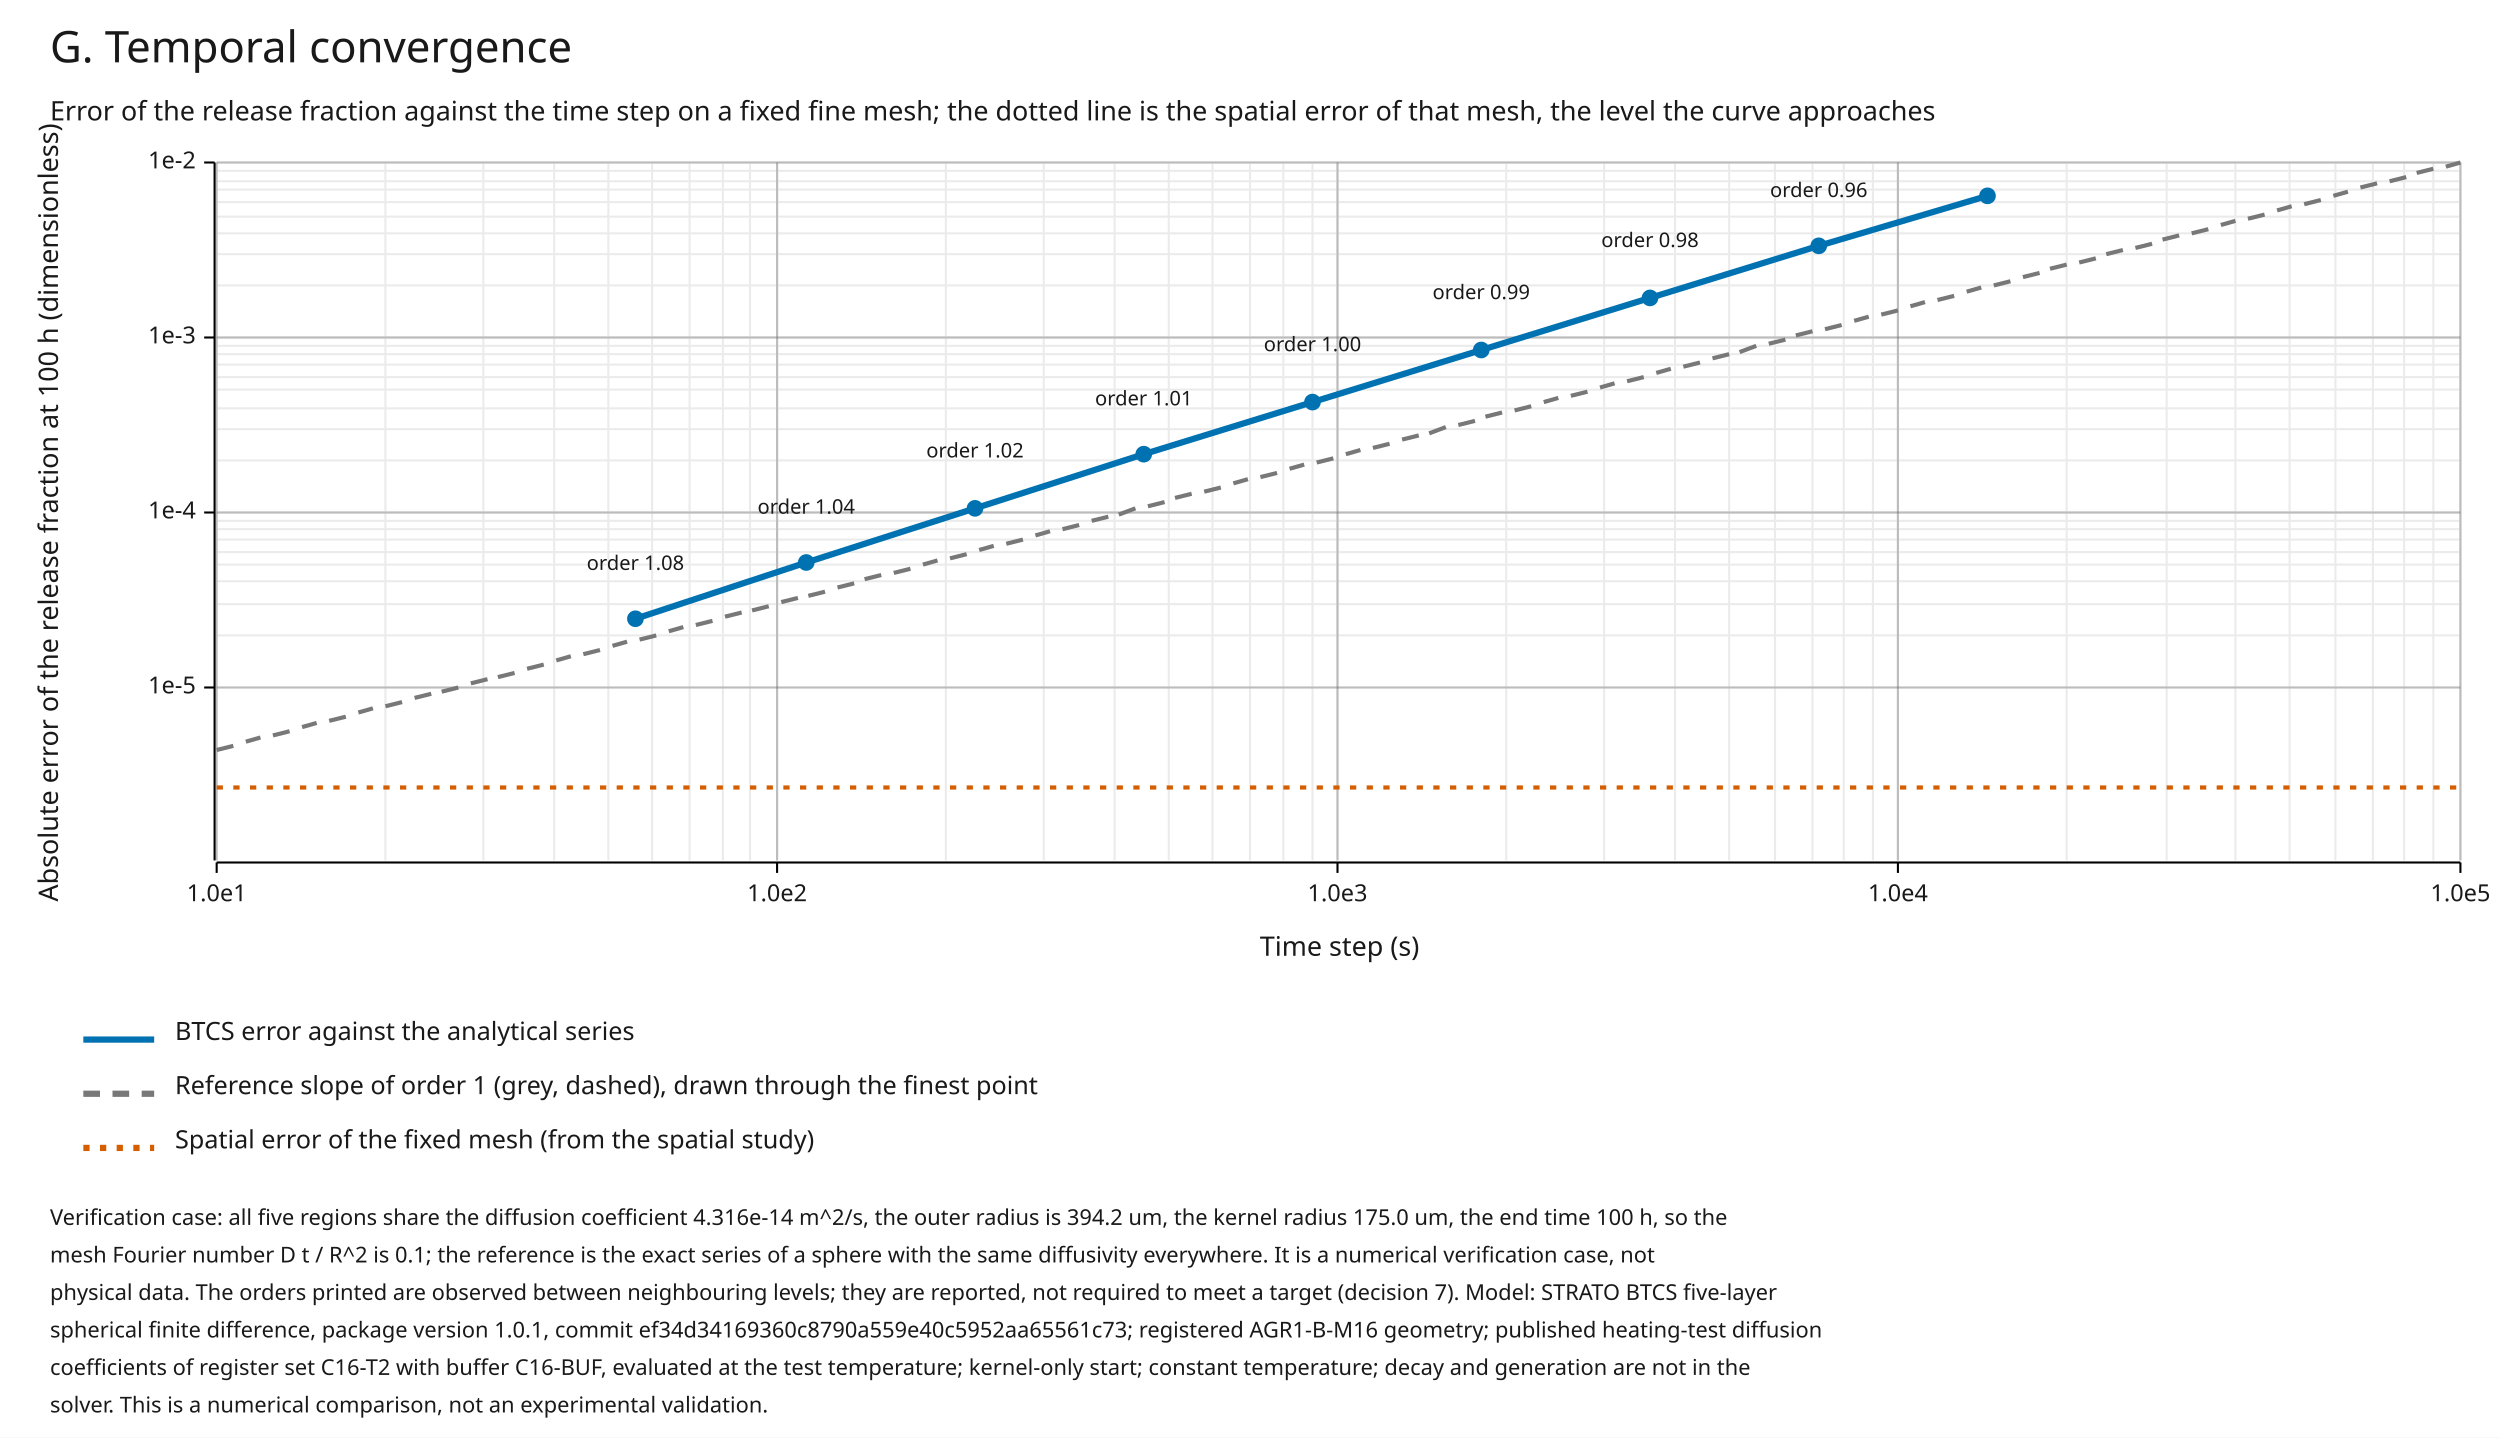
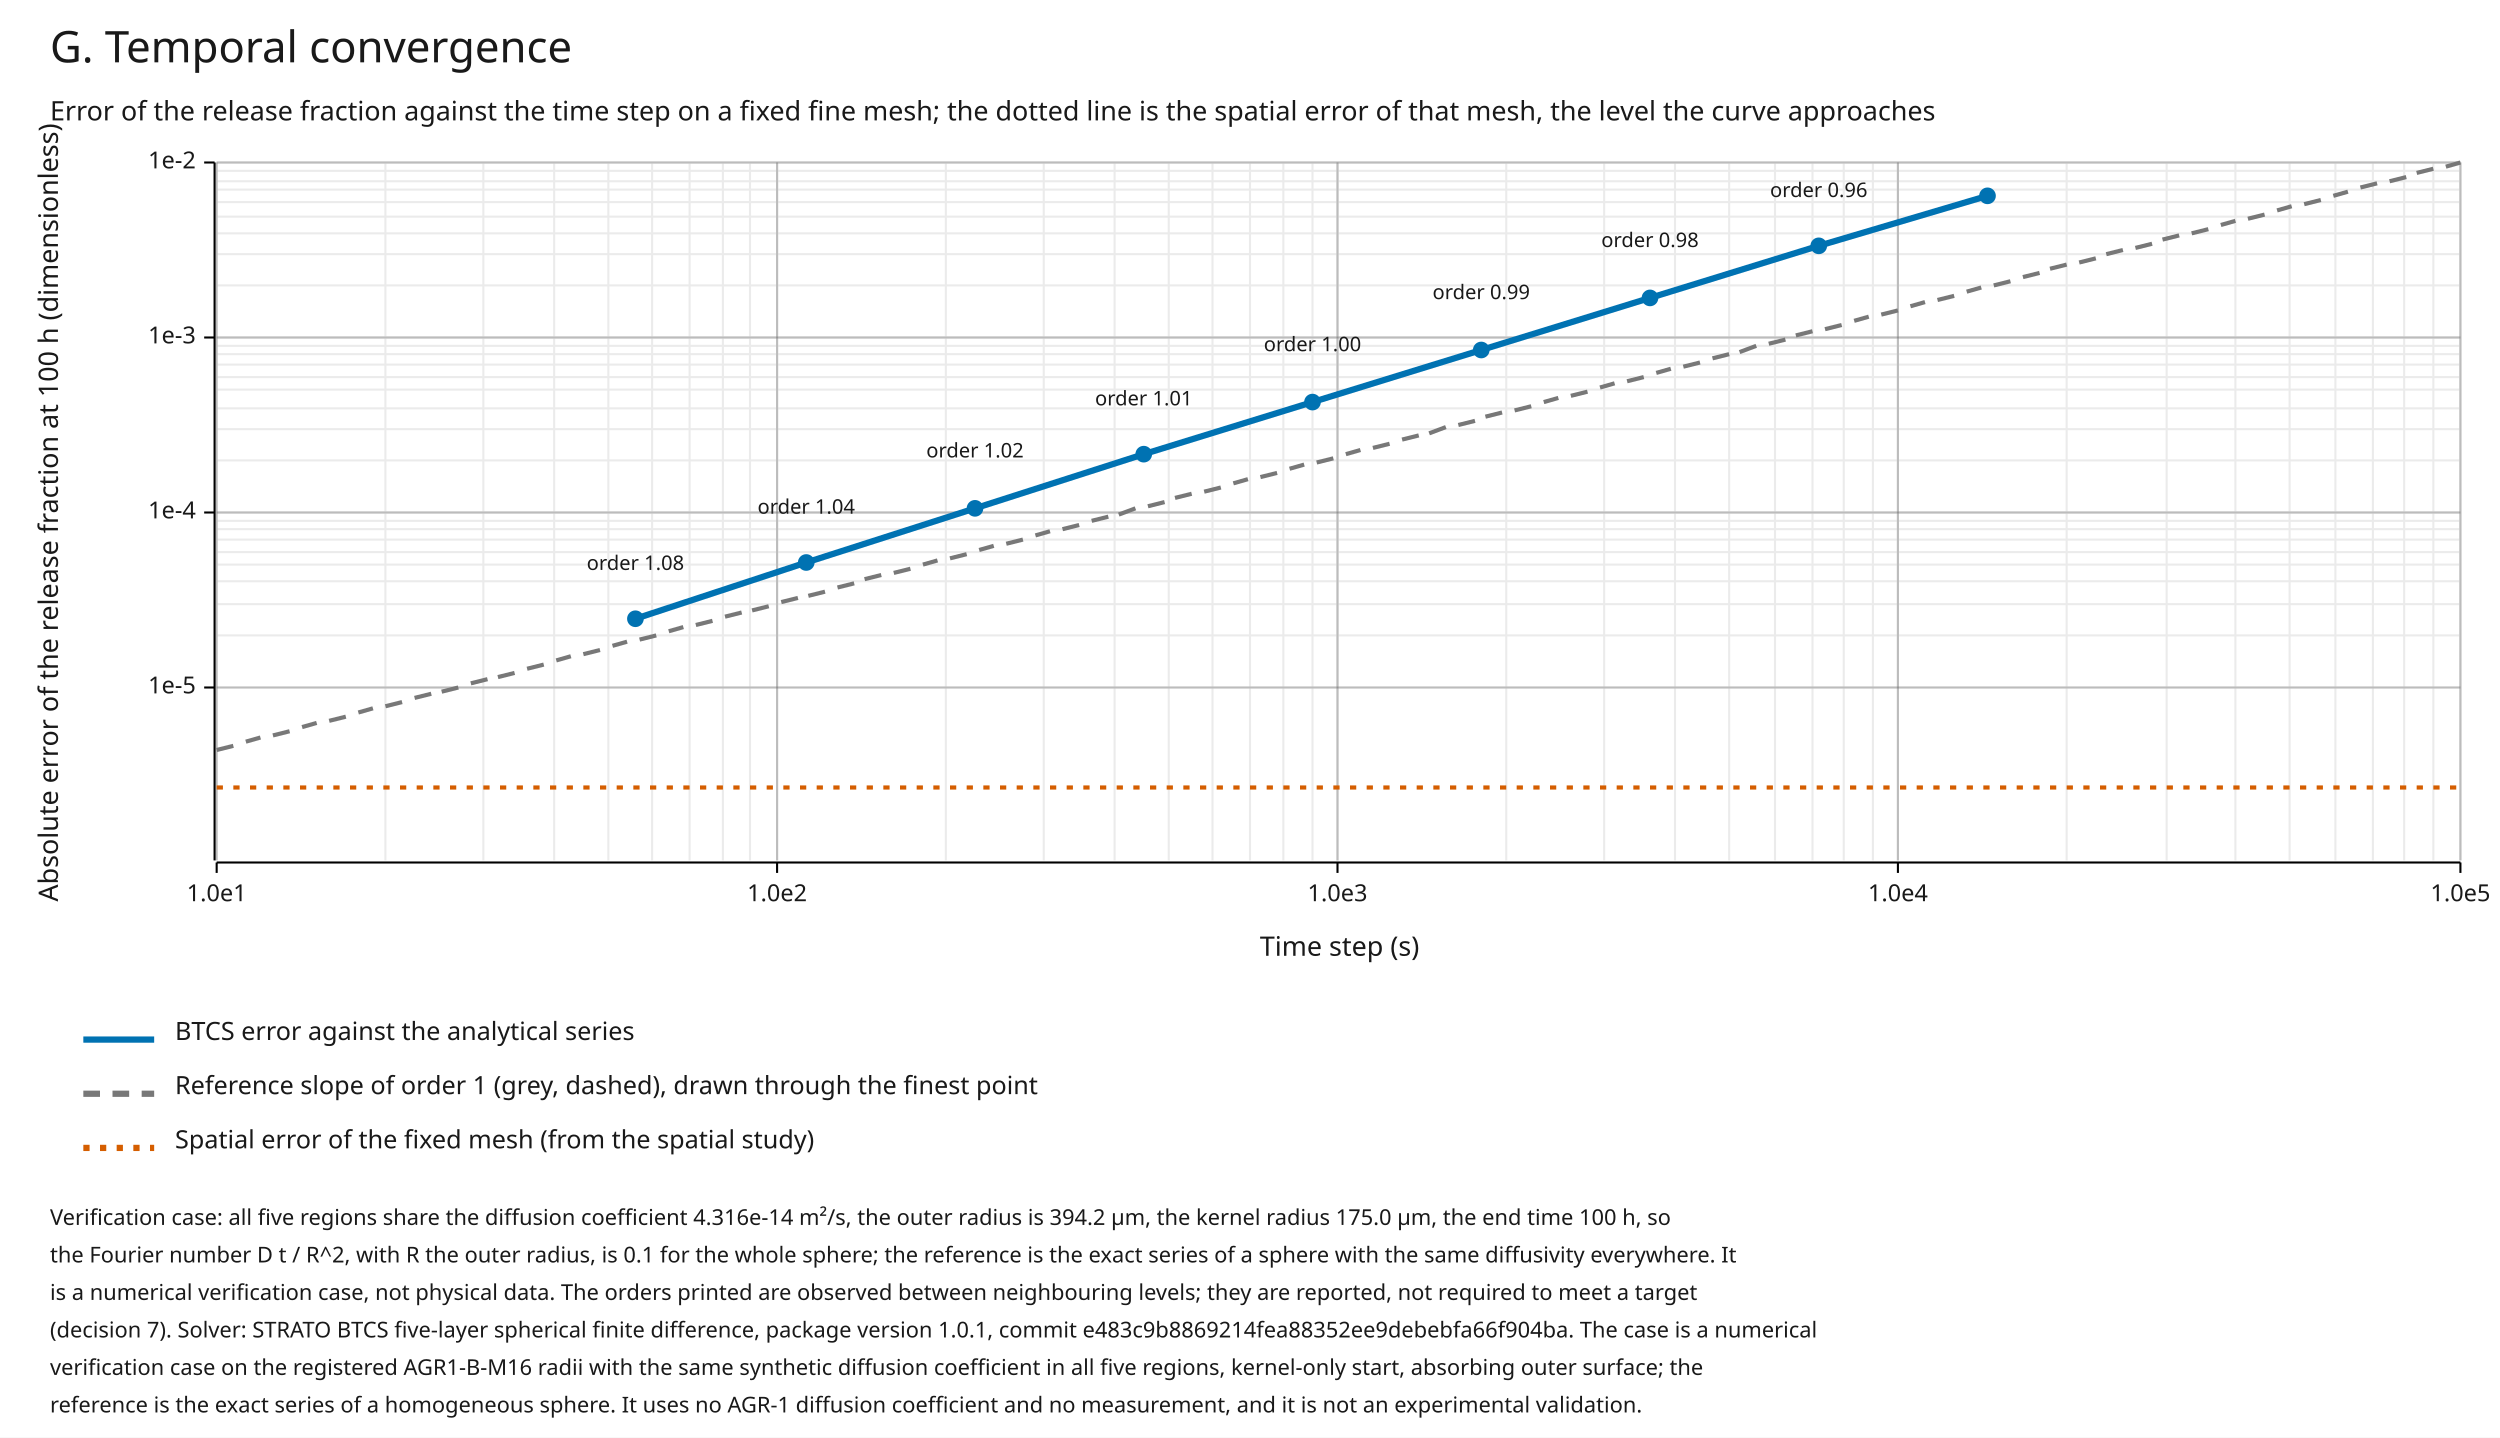
<svg xmlns="http://www.w3.org/2000/svg" width="1200" height="690" viewBox="0 0 1200 690">
  <rect x="0" y="0" width="1200" height="690" opacity="1" fill="#FFFFFF" stroke="none" />
  <text x="24" y="14" dy="0.76em" text-anchor="start" font-family="sans-serif" font-size="20.968" opacity="1" fill="#191919">
G. Temporal convergence
</text>
  <text x="24" y="48" dy="0.76em" text-anchor="start" font-family="sans-serif" font-size="12.903" opacity="1" fill="#191919">
Error of the release fraction against the time step on a fixed fine mesh; the dotted line is the spatial error of that mesh, the level the curve approaches
</text>
  <line opacity="1" stroke="#EBEBEB" stroke-width="1" x1="104" y1="413" x2="104" y2="78" />
  <line opacity="1" stroke="#EBEBEB" stroke-width="1" x1="185" y1="413" x2="185" y2="78" />
  <line opacity="1" stroke="#EBEBEB" stroke-width="1" x1="232" y1="413" x2="232" y2="78" />
  <line opacity="1" stroke="#EBEBEB" stroke-width="1" x1="266" y1="413" x2="266" y2="78" />
  <line opacity="1" stroke="#EBEBEB" stroke-width="1" x1="292" y1="413" x2="292" y2="78" />
  <line opacity="1" stroke="#EBEBEB" stroke-width="1" x1="313" y1="413" x2="313" y2="78" />
  <line opacity="1" stroke="#EBEBEB" stroke-width="1" x1="331" y1="413" x2="331" y2="78" />
  <line opacity="1" stroke="#EBEBEB" stroke-width="1" x1="347" y1="413" x2="347" y2="78" />
  <line opacity="1" stroke="#EBEBEB" stroke-width="1" x1="360" y1="413" x2="360" y2="78" />
  <line opacity="1" stroke="#EBEBEB" stroke-width="1" x1="373" y1="413" x2="373" y2="78" />
  <line opacity="1" stroke="#EBEBEB" stroke-width="1" x1="373" y1="413" x2="373" y2="78" />
  <line opacity="1" stroke="#EBEBEB" stroke-width="1" x1="454" y1="413" x2="454" y2="78" />
  <line opacity="1" stroke="#EBEBEB" stroke-width="1" x1="501" y1="413" x2="501" y2="78" />
  <line opacity="1" stroke="#EBEBEB" stroke-width="1" x1="535" y1="413" x2="535" y2="78" />
  <line opacity="1" stroke="#EBEBEB" stroke-width="1" x1="561" y1="413" x2="561" y2="78" />
  <line opacity="1" stroke="#EBEBEB" stroke-width="1" x1="582" y1="413" x2="582" y2="78" />
  <line opacity="1" stroke="#EBEBEB" stroke-width="1" x1="600" y1="413" x2="600" y2="78" />
  <line opacity="1" stroke="#EBEBEB" stroke-width="1" x1="616" y1="413" x2="616" y2="78" />
  <line opacity="1" stroke="#EBEBEB" stroke-width="1" x1="630" y1="413" x2="630" y2="78" />
  <line opacity="1" stroke="#EBEBEB" stroke-width="1" x1="642" y1="413" x2="642" y2="78" />
  <line opacity="1" stroke="#EBEBEB" stroke-width="1" x1="642" y1="413" x2="642" y2="78" />
  <line opacity="1" stroke="#EBEBEB" stroke-width="1" x1="723" y1="413" x2="723" y2="78" />
  <line opacity="1" stroke="#EBEBEB" stroke-width="1" x1="770" y1="413" x2="770" y2="78" />
  <line opacity="1" stroke="#EBEBEB" stroke-width="1" x1="804" y1="413" x2="804" y2="78" />
  <line opacity="1" stroke="#EBEBEB" stroke-width="1" x1="830" y1="413" x2="830" y2="78" />
  <line opacity="1" stroke="#EBEBEB" stroke-width="1" x1="852" y1="413" x2="852" y2="78" />
  <line opacity="1" stroke="#EBEBEB" stroke-width="1" x1="870" y1="413" x2="870" y2="78" />
  <line opacity="1" stroke="#EBEBEB" stroke-width="1" x1="885" y1="413" x2="885" y2="78" />
  <line opacity="1" stroke="#EBEBEB" stroke-width="1" x1="899" y1="413" x2="899" y2="78" />
  <line opacity="1" stroke="#EBEBEB" stroke-width="1" x1="911" y1="413" x2="911" y2="78" />
  <line opacity="1" stroke="#EBEBEB" stroke-width="1" x1="911" y1="413" x2="911" y2="78" />
  <line opacity="1" stroke="#EBEBEB" stroke-width="1" x1="992" y1="413" x2="992" y2="78" />
  <line opacity="1" stroke="#EBEBEB" stroke-width="1" x1="1040" y1="413" x2="1040" y2="78" />
  <line opacity="1" stroke="#EBEBEB" stroke-width="1" x1="1073" y1="413" x2="1073" y2="78" />
  <line opacity="1" stroke="#EBEBEB" stroke-width="1" x1="1099" y1="413" x2="1099" y2="78" />
  <line opacity="1" stroke="#EBEBEB" stroke-width="1" x1="1121" y1="413" x2="1121" y2="78" />
  <line opacity="1" stroke="#EBEBEB" stroke-width="1" x1="1139" y1="413" x2="1139" y2="78" />
  <line opacity="1" stroke="#EBEBEB" stroke-width="1" x1="1154" y1="413" x2="1154" y2="78" />
  <line opacity="1" stroke="#EBEBEB" stroke-width="1" x1="1168" y1="413" x2="1168" y2="78" />
  <line opacity="1" stroke="#EBEBEB" stroke-width="1" x1="1181" y1="413" x2="1181" y2="78" />
  <line opacity="1" stroke="#EBEBEB" stroke-width="1" x1="1181" y1="413" x2="1181" y2="78" />
  <line opacity="1" stroke="#EBEBEB" stroke-width="1" x1="104" y1="330" x2="1181" y2="330" />
  <line opacity="1" stroke="#EBEBEB" stroke-width="1" x1="104" y1="305" x2="1181" y2="305" />
  <line opacity="1" stroke="#EBEBEB" stroke-width="1" x1="104" y1="290" x2="1181" y2="290" />
  <line opacity="1" stroke="#EBEBEB" stroke-width="1" x1="104" y1="279" x2="1181" y2="279" />
  <line opacity="1" stroke="#EBEBEB" stroke-width="1" x1="104" y1="271" x2="1181" y2="271" />
  <line opacity="1" stroke="#EBEBEB" stroke-width="1" x1="104" y1="265" x2="1181" y2="265" />
  <line opacity="1" stroke="#EBEBEB" stroke-width="1" x1="104" y1="259" x2="1181" y2="259" />
  <line opacity="1" stroke="#EBEBEB" stroke-width="1" x1="104" y1="254" x2="1181" y2="254" />
  <line opacity="1" stroke="#EBEBEB" stroke-width="1" x1="104" y1="250" x2="1181" y2="250" />
  <line opacity="1" stroke="#EBEBEB" stroke-width="1" x1="104" y1="246" x2="1181" y2="246" />
  <line opacity="1" stroke="#EBEBEB" stroke-width="1" x1="104" y1="246" x2="1181" y2="246" />
  <line opacity="1" stroke="#EBEBEB" stroke-width="1" x1="104" y1="221" x2="1181" y2="221" />
  <line opacity="1" stroke="#EBEBEB" stroke-width="1" x1="104" y1="206" x2="1181" y2="206" />
  <line opacity="1" stroke="#EBEBEB" stroke-width="1" x1="104" y1="196" x2="1181" y2="196" />
  <line opacity="1" stroke="#EBEBEB" stroke-width="1" x1="104" y1="187" x2="1181" y2="187" />
  <line opacity="1" stroke="#EBEBEB" stroke-width="1" x1="104" y1="181" x2="1181" y2="181" />
  <line opacity="1" stroke="#EBEBEB" stroke-width="1" x1="104" y1="175" x2="1181" y2="175" />
  <line opacity="1" stroke="#EBEBEB" stroke-width="1" x1="104" y1="170" x2="1181" y2="170" />
  <line opacity="1" stroke="#EBEBEB" stroke-width="1" x1="104" y1="166" x2="1181" y2="166" />
  <line opacity="1" stroke="#EBEBEB" stroke-width="1" x1="104" y1="162" x2="1181" y2="162" />
  <line opacity="1" stroke="#EBEBEB" stroke-width="1" x1="104" y1="162" x2="1181" y2="162" />
  <line opacity="1" stroke="#EBEBEB" stroke-width="1" x1="104" y1="137" x2="1181" y2="137" />
  <line opacity="1" stroke="#EBEBEB" stroke-width="1" x1="104" y1="122" x2="1181" y2="122" />
  <line opacity="1" stroke="#EBEBEB" stroke-width="1" x1="104" y1="112" x2="1181" y2="112" />
  <line opacity="1" stroke="#EBEBEB" stroke-width="1" x1="104" y1="104" x2="1181" y2="104" />
  <line opacity="1" stroke="#EBEBEB" stroke-width="1" x1="104" y1="97" x2="1181" y2="97" />
  <line opacity="1" stroke="#EBEBEB" stroke-width="1" x1="104" y1="91" x2="1181" y2="91" />
  <line opacity="1" stroke="#EBEBEB" stroke-width="1" x1="104" y1="87" x2="1181" y2="87" />
  <line opacity="1" stroke="#EBEBEB" stroke-width="1" x1="104" y1="82" x2="1181" y2="82" />
  <line opacity="1" stroke="#EBEBEB" stroke-width="1" x1="104" y1="78" x2="1181" y2="78" />
  <line opacity="1" stroke="#EBEBEB" stroke-width="1" x1="104" y1="78" x2="1181" y2="78" />
  <text x="18" y="246" dy="0.76em" text-anchor="middle" font-family="sans-serif" font-size="12.903" opacity="1" fill="#191919" transform="rotate(270, 18, 246)">
Absolute error of the release fraction at 100 h (dimensionless)
</text>
  <text x="643" y="462" dy="-0.5ex" text-anchor="middle" font-family="sans-serif" font-size="12.903" opacity="1" fill="#191919">
Time step (s)
</text>
  <line opacity="0.2" stroke="#000000" stroke-width="1" x1="104" y1="413" x2="104" y2="78" />
  <line opacity="0.2" stroke="#000000" stroke-width="1" x1="373" y1="413" x2="373" y2="78" />
  <line opacity="0.2" stroke="#000000" stroke-width="1" x1="642" y1="413" x2="642" y2="78" />
  <line opacity="0.2" stroke="#000000" stroke-width="1" x1="911" y1="413" x2="911" y2="78" />
  <line opacity="0.2" stroke="#000000" stroke-width="1" x1="1181" y1="413" x2="1181" y2="78" />
  <line opacity="0.2" stroke="#000000" stroke-width="1" x1="104" y1="330" x2="1181" y2="330" />
  <line opacity="0.2" stroke="#000000" stroke-width="1" x1="104" y1="246" x2="1181" y2="246" />
  <line opacity="0.2" stroke="#000000" stroke-width="1" x1="104" y1="162" x2="1181" y2="162" />
  <line opacity="0.2" stroke="#000000" stroke-width="1" x1="104" y1="78" x2="1181" y2="78" />
  <polyline fill="none" opacity="1" stroke="#000000" stroke-width="1" points="103,78 103,413 " />
  <text x="94" y="330" dy="0.5ex" text-anchor="end" font-family="sans-serif" font-size="11.29" opacity="1" fill="#191919">
1e-5
</text>
  <polyline fill="none" opacity="1" stroke="#000000" stroke-width="1" points="98,330 103,330 " />
  <text x="94" y="246" dy="0.5ex" text-anchor="end" font-family="sans-serif" font-size="11.29" opacity="1" fill="#191919">
1e-4
</text>
  <polyline fill="none" opacity="1" stroke="#000000" stroke-width="1" points="98,246 103,246 " />
  <text x="94" y="162" dy="0.5ex" text-anchor="end" font-family="sans-serif" font-size="11.29" opacity="1" fill="#191919">
1e-3
</text>
  <polyline fill="none" opacity="1" stroke="#000000" stroke-width="1" points="98,162 103,162 " />
  <text x="94" y="78" dy="0.5ex" text-anchor="end" font-family="sans-serif" font-size="11.29" opacity="1" fill="#191919">
1e-2
</text>
  <polyline fill="none" opacity="1" stroke="#000000" stroke-width="1" points="98,78 103,78 " />
  <polyline fill="none" opacity="1" stroke="#000000" stroke-width="1" points="104,414 1181,414 " />
  <text x="104" y="424" dy="0.76em" text-anchor="middle" font-family="sans-serif" font-size="11.29" opacity="1" fill="#191919">
1.0e1
</text>
  <polyline fill="none" opacity="1" stroke="#000000" stroke-width="1" points="104,414 104,419 " />
  <text x="373" y="424" dy="0.76em" text-anchor="middle" font-family="sans-serif" font-size="11.29" opacity="1" fill="#191919">
1.0e2
</text>
  <polyline fill="none" opacity="1" stroke="#000000" stroke-width="1" points="373,414 373,419 " />
  <text x="642" y="424" dy="0.76em" text-anchor="middle" font-family="sans-serif" font-size="11.29" opacity="1" fill="#191919">
1.0e3
</text>
  <polyline fill="none" opacity="1" stroke="#000000" stroke-width="1" points="642,414 642,419 " />
  <text x="911" y="424" dy="0.76em" text-anchor="middle" font-family="sans-serif" font-size="11.29" opacity="1" fill="#191919">
1.0e4
</text>
  <polyline fill="none" opacity="1" stroke="#000000" stroke-width="1" points="911,414 911,419 " />
  <text x="1181" y="424" dy="0.76em" text-anchor="middle" font-family="sans-serif" font-size="11.29" opacity="1" fill="#191919">
1.0e5
</text>
  <polyline fill="none" opacity="1" stroke="#000000" stroke-width="1" points="1181,414 1181,419 " />
  <polyline fill="none" opacity="1" stroke="#0072B2" stroke-width="3" points="954,94 873,118 792,143 711,168 630,193 549,218 468,244 387,270 305,297 " />
  <circle cx="954" cy="94" r="4" opacity="1" fill="#0072B2" stroke="none" stroke-width="1" />
  <circle cx="873" cy="118" r="4" opacity="1" fill="#0072B2" stroke="none" stroke-width="1" />
  <circle cx="792" cy="143" r="4" opacity="1" fill="#0072B2" stroke="none" stroke-width="1" />
  <circle cx="711" cy="168" r="4" opacity="1" fill="#0072B2" stroke="none" stroke-width="1" />
  <circle cx="630" cy="193" r="4" opacity="1" fill="#0072B2" stroke="none" stroke-width="1" />
  <circle cx="549" cy="218" r="4" opacity="1" fill="#0072B2" stroke="none" stroke-width="1" />
  <circle cx="468" cy="244" r="4" opacity="1" fill="#0072B2" stroke="none" stroke-width="1" />
  <circle cx="387" cy="270" r="4" opacity="1" fill="#0072B2" stroke="none" stroke-width="1" />
  <circle cx="305" cy="297" r="4" opacity="1" fill="#0072B2" stroke="none" stroke-width="1" />
  <polyline fill="none" opacity="1" stroke="#787878" stroke-width="2" points="104,360 112,358 " />
  <polyline fill="none" opacity="1" stroke="#787878" stroke-width="2" points="118,356 125,354 " />
  <polyline fill="none" opacity="1" stroke="#787878" stroke-width="2" points="131,353 139,351 " />
  <polyline fill="none" opacity="1" stroke="#787878" stroke-width="2" points="145,349 152,347 " />
  <polyline fill="none" opacity="1" stroke="#787878" stroke-width="2" points="158,346 166,344 " />
  <polyline fill="none" opacity="1" stroke="#787878" stroke-width="2" points="172,342 179,340 " />
  <polyline fill="none" opacity="1" stroke="#787878" stroke-width="2" points="185,339 193,337 " />
  <polyline fill="none" opacity="1" stroke="#787878" stroke-width="2" points="199,335 207,333 " />
  <polyline fill="none" opacity="1" stroke="#787878" stroke-width="2" points="212,332 220,330 " />
  <polyline fill="none" opacity="1" stroke="#787878" stroke-width="2" points="226,328 234,326 " />
  <polyline fill="none" opacity="1" stroke="#787878" stroke-width="2" points="239,325 247,323 " />
  <polyline fill="none" opacity="1" stroke="#787878" stroke-width="2" points="253,321 261,319 " />
  <polyline fill="none" opacity="1" stroke="#787878" stroke-width="2" points="267,317 274,315 " />
  <polyline fill="none" opacity="1" stroke="#787878" stroke-width="2" points="280,314 288,312 " />
  <polyline fill="none" opacity="1" stroke="#787878" stroke-width="2" points="294,310 301,308 " />
  <polyline fill="none" opacity="1" stroke="#787878" stroke-width="2" points="307,307 315,305 " />
  <polyline fill="none" opacity="1" stroke="#787878" stroke-width="2" points="321,303 328,301 " />
  <polyline fill="none" opacity="1" stroke="#787878" stroke-width="2" points="334,300 342,298 " />
  <polyline fill="none" opacity="1" stroke="#787878" stroke-width="2" points="348,296 356,294 " />
  <polyline fill="none" opacity="1" stroke="#787878" stroke-width="2" points="361,293 369,291 " />
  <polyline fill="none" opacity="1" stroke="#787878" stroke-width="2" points="375,289 383,287 " />
  <polyline fill="none" opacity="1" stroke="#787878" stroke-width="2" points="388,286 396,284 " />
  <polyline fill="none" opacity="1" stroke="#787878" stroke-width="2" points="402,282 410,280 " />
  <polyline fill="none" opacity="1" stroke="#787878" stroke-width="2" points="415,278 423,276 " />
  <polyline fill="none" opacity="1" stroke="#787878" stroke-width="2" points="429,275 437,273 " />
  <polyline fill="none" opacity="1" stroke="#787878" stroke-width="2" points="443,271 450,269 " />
  <polyline fill="none" opacity="1" stroke="#787878" stroke-width="2" points="456,268 464,266 " />
  <polyline fill="none" opacity="1" stroke="#787878" stroke-width="2" points="470,264 477,262 " />
  <polyline fill="none" opacity="1" stroke="#787878" stroke-width="2" points="483,261 491,259 " />
  <polyline fill="none" opacity="1" stroke="#787878" stroke-width="2" points="497,257 504,255 " />
  <polyline fill="none" opacity="1" stroke="#787878" stroke-width="2" points="510,254 518,252 " />
  <polyline fill="none" opacity="1" stroke="#787878" stroke-width="2" points="524,250 532,248 " />
  <polyline fill="none" opacity="1" stroke="#787878" stroke-width="2" points="537,247 545,244 " />
  <polyline fill="none" opacity="1" stroke="#787878" stroke-width="2" points="551,243 559,241 " />
  <polyline fill="none" opacity="1" stroke="#787878" stroke-width="2" points="564,239 572,237 " />
  <polyline fill="none" opacity="1" stroke="#787878" stroke-width="2" points="578,236 586,234 " />
  <polyline fill="none" opacity="1" stroke="#787878" stroke-width="2" points="592,232 599,230 " />
  <polyline fill="none" opacity="1" stroke="#787878" stroke-width="2" points="605,229 613,227 " />
  <polyline fill="none" opacity="1" stroke="#787878" stroke-width="2" points="619,225 626,223 " />
  <polyline fill="none" opacity="1" stroke="#787878" stroke-width="2" points="632,222 640,220 " />
  <polyline fill="none" opacity="1" stroke="#787878" stroke-width="2" points="646,218 653,216 " />
  <polyline fill="none" opacity="1" stroke="#787878" stroke-width="2" points="659,215 667,213 " />
  <polyline fill="none" opacity="1" stroke="#787878" stroke-width="2" points="673,211 681,209 " />
  <polyline fill="none" opacity="1" stroke="#787878" stroke-width="2" points="686,208 694,205 " />
  <polyline fill="none" opacity="1" stroke="#787878" stroke-width="2" points="700,204 708,202 " />
  <polyline fill="none" opacity="1" stroke="#787878" stroke-width="2" points="713,200 721,198 " />
  <polyline fill="none" opacity="1" stroke="#787878" stroke-width="2" points="727,197 735,195 " />
  <polyline fill="none" opacity="1" stroke="#787878" stroke-width="2" points="741,193 748,191 " />
  <polyline fill="none" opacity="1" stroke="#787878" stroke-width="2" points="754,190 762,188 " />
  <polyline fill="none" opacity="1" stroke="#787878" stroke-width="2" points="768,186 775,184 " />
  <polyline fill="none" opacity="1" stroke="#787878" stroke-width="2" points="781,183 789,181 " />
  <polyline fill="none" opacity="1" stroke="#787878" stroke-width="2" points="795,179 802,177 " />
  <polyline fill="none" opacity="1" stroke="#787878" stroke-width="2" points="808,176 816,174 " />
  <polyline fill="none" opacity="1" stroke="#787878" stroke-width="2" points="822,172 830,170 " />
  <polyline fill="none" opacity="1" stroke="#787878" stroke-width="2" points="835,169 843,166 " />
  <polyline fill="none" opacity="1" stroke="#787878" stroke-width="2" points="849,165 857,163 " />
  <polyline fill="none" opacity="1" stroke="#787878" stroke-width="2" points="862,161 870,159 " />
  <polyline fill="none" opacity="1" stroke="#787878" stroke-width="2" points="876,158 884,156 " />
  <polyline fill="none" opacity="1" stroke="#787878" stroke-width="2" points="890,154 897,152 " />
  <polyline fill="none" opacity="1" stroke="#787878" stroke-width="2" points="903,151 911,149 " />
  <polyline fill="none" opacity="1" stroke="#787878" stroke-width="2" points="917,147 924,145 " />
  <polyline fill="none" opacity="1" stroke="#787878" stroke-width="2" points="930,144 938,142 " />
  <polyline fill="none" opacity="1" stroke="#787878" stroke-width="2" points="944,140 951,138 " />
  <polyline fill="none" opacity="1" stroke="#787878" stroke-width="2" points="957,137 965,135 " />
  <polyline fill="none" opacity="1" stroke="#787878" stroke-width="2" points="971,133 979,131 " />
  <polyline fill="none" opacity="1" stroke="#787878" stroke-width="2" points="984,129 992,127 " />
  <polyline fill="none" opacity="1" stroke="#787878" stroke-width="2" points="998,126 1006,124 " />
  <polyline fill="none" opacity="1" stroke="#787878" stroke-width="2" points="1011,122 1019,120 " />
  <polyline fill="none" opacity="1" stroke="#787878" stroke-width="2" points="1025,119 1033,117 " />
  <polyline fill="none" opacity="1" stroke="#787878" stroke-width="2" points="1038,115 1046,113 " />
  <polyline fill="none" opacity="1" stroke="#787878" stroke-width="2" points="1052,112 1060,110 " />
  <polyline fill="none" opacity="1" stroke="#787878" stroke-width="2" points="1066,108 1073,106 " />
  <polyline fill="none" opacity="1" stroke="#787878" stroke-width="2" points="1079,105 1087,103 " />
  <polyline fill="none" opacity="1" stroke="#787878" stroke-width="2" points="1093,101 1100,99 " />
  <polyline fill="none" opacity="1" stroke="#787878" stroke-width="2" points="1106,98 1114,96 " />
  <polyline fill="none" opacity="1" stroke="#787878" stroke-width="2" points="1120,94 1127,92 " />
  <polyline fill="none" opacity="1" stroke="#787878" stroke-width="2" points="1133,90 1141,88 " />
  <polyline fill="none" opacity="1" stroke="#787878" stroke-width="2" points="1147,87 1155,85 " />
  <polyline fill="none" opacity="1" stroke="#787878" stroke-width="2" points="1160,83 1168,81 " />
  <polyline fill="none" opacity="1" stroke="#787878" stroke-width="2" points="1174,80 1181,78 " />
  <polyline fill="none" opacity="1" stroke="#D55E00" stroke-width="2" points="104,378 107,378 " />
  <polyline fill="none" opacity="1" stroke="#D55E00" stroke-width="2" points="112,378 115,378 " />
  <polyline fill="none" opacity="1" stroke="#D55E00" stroke-width="2" points="120,378 123,378 " />
  <polyline fill="none" opacity="1" stroke="#D55E00" stroke-width="2" points="128,378 131,378 " />
  <polyline fill="none" opacity="1" stroke="#D55E00" stroke-width="2" points="136,378 139,378 " />
  <polyline fill="none" opacity="1" stroke="#D55E00" stroke-width="2" points="144,378 147,378 " />
  <polyline fill="none" opacity="1" stroke="#D55E00" stroke-width="2" points="152,378 155,378 " />
  <polyline fill="none" opacity="1" stroke="#D55E00" stroke-width="2" points="160,378 163,378 " />
  <polyline fill="none" opacity="1" stroke="#D55E00" stroke-width="2" points="168,378 171,378 " />
  <polyline fill="none" opacity="1" stroke="#D55E00" stroke-width="2" points="176,378 179,378 " />
  <polyline fill="none" opacity="1" stroke="#D55E00" stroke-width="2" points="184,378 187,378 " />
  <polyline fill="none" opacity="1" stroke="#D55E00" stroke-width="2" points="192,378 195,378 " />
  <polyline fill="none" opacity="1" stroke="#D55E00" stroke-width="2" points="200,378 203,378 " />
  <polyline fill="none" opacity="1" stroke="#D55E00" stroke-width="2" points="208,378 211,378 " />
  <polyline fill="none" opacity="1" stroke="#D55E00" stroke-width="2" points="216,378 219,378 " />
  <polyline fill="none" opacity="1" stroke="#D55E00" stroke-width="2" points="224,378 227,378 " />
  <polyline fill="none" opacity="1" stroke="#D55E00" stroke-width="2" points="232,378 235,378 " />
  <polyline fill="none" opacity="1" stroke="#D55E00" stroke-width="2" points="240,378 243,378 " />
  <polyline fill="none" opacity="1" stroke="#D55E00" stroke-width="2" points="248,378 251,378 " />
  <polyline fill="none" opacity="1" stroke="#D55E00" stroke-width="2" points="256,378 259,378 " />
  <polyline fill="none" opacity="1" stroke="#D55E00" stroke-width="2" points="264,378 267,378 " />
  <polyline fill="none" opacity="1" stroke="#D55E00" stroke-width="2" points="272,378 275,378 " />
  <polyline fill="none" opacity="1" stroke="#D55E00" stroke-width="2" points="280,378 283,378 " />
  <polyline fill="none" opacity="1" stroke="#D55E00" stroke-width="2" points="288,378 291,378 " />
  <polyline fill="none" opacity="1" stroke="#D55E00" stroke-width="2" points="296,378 299,378 " />
  <polyline fill="none" opacity="1" stroke="#D55E00" stroke-width="2" points="304,378 307,378 " />
  <polyline fill="none" opacity="1" stroke="#D55E00" stroke-width="2" points="312,378 315,378 " />
  <polyline fill="none" opacity="1" stroke="#D55E00" stroke-width="2" points="320,378 323,378 " />
  <polyline fill="none" opacity="1" stroke="#D55E00" stroke-width="2" points="328,378 331,378 " />
  <polyline fill="none" opacity="1" stroke="#D55E00" stroke-width="2" points="336,378 339,378 " />
  <polyline fill="none" opacity="1" stroke="#D55E00" stroke-width="2" points="344,378 347,378 " />
  <polyline fill="none" opacity="1" stroke="#D55E00" stroke-width="2" points="352,378 355,378 " />
  <polyline fill="none" opacity="1" stroke="#D55E00" stroke-width="2" points="360,378 363,378 " />
  <polyline fill="none" opacity="1" stroke="#D55E00" stroke-width="2" points="368,378 371,378 " />
  <polyline fill="none" opacity="1" stroke="#D55E00" stroke-width="2" points="376,378 379,378 " />
  <polyline fill="none" opacity="1" stroke="#D55E00" stroke-width="2" points="384,378 387,378 " />
  <polyline fill="none" opacity="1" stroke="#D55E00" stroke-width="2" points="392,378 395,378 " />
  <polyline fill="none" opacity="1" stroke="#D55E00" stroke-width="2" points="400,378 403,378 " />
  <polyline fill="none" opacity="1" stroke="#D55E00" stroke-width="2" points="408,378 411,378 " />
  <polyline fill="none" opacity="1" stroke="#D55E00" stroke-width="2" points="416,378 419,378 " />
  <polyline fill="none" opacity="1" stroke="#D55E00" stroke-width="2" points="424,378 427,378 " />
  <polyline fill="none" opacity="1" stroke="#D55E00" stroke-width="2" points="432,378 435,378 " />
  <polyline fill="none" opacity="1" stroke="#D55E00" stroke-width="2" points="440,378 443,378 " />
  <polyline fill="none" opacity="1" stroke="#D55E00" stroke-width="2" points="448,378 451,378 " />
  <polyline fill="none" opacity="1" stroke="#D55E00" stroke-width="2" points="456,378 459,378 " />
  <polyline fill="none" opacity="1" stroke="#D55E00" stroke-width="2" points="464,378 467,378 " />
  <polyline fill="none" opacity="1" stroke="#D55E00" stroke-width="2" points="472,378 475,378 " />
  <polyline fill="none" opacity="1" stroke="#D55E00" stroke-width="2" points="480,378 483,378 " />
  <polyline fill="none" opacity="1" stroke="#D55E00" stroke-width="2" points="488,378 491,378 " />
  <polyline fill="none" opacity="1" stroke="#D55E00" stroke-width="2" points="496,378 499,378 " />
  <polyline fill="none" opacity="1" stroke="#D55E00" stroke-width="2" points="504,378 507,378 " />
  <polyline fill="none" opacity="1" stroke="#D55E00" stroke-width="2" points="512,378 515,378 " />
  <polyline fill="none" opacity="1" stroke="#D55E00" stroke-width="2" points="520,378 523,378 " />
  <polyline fill="none" opacity="1" stroke="#D55E00" stroke-width="2" points="528,378 531,378 " />
  <polyline fill="none" opacity="1" stroke="#D55E00" stroke-width="2" points="536,378 539,378 " />
  <polyline fill="none" opacity="1" stroke="#D55E00" stroke-width="2" points="544,378 547,378 " />
  <polyline fill="none" opacity="1" stroke="#D55E00" stroke-width="2" points="552,378 555,378 " />
  <polyline fill="none" opacity="1" stroke="#D55E00" stroke-width="2" points="560,378 563,378 " />
  <polyline fill="none" opacity="1" stroke="#D55E00" stroke-width="2" points="568,378 571,378 " />
  <polyline fill="none" opacity="1" stroke="#D55E00" stroke-width="2" points="576,378 579,378 " />
  <polyline fill="none" opacity="1" stroke="#D55E00" stroke-width="2" points="584,378 587,378 " />
  <polyline fill="none" opacity="1" stroke="#D55E00" stroke-width="2" points="592,378 595,378 " />
  <polyline fill="none" opacity="1" stroke="#D55E00" stroke-width="2" points="600,378 603,378 " />
  <polyline fill="none" opacity="1" stroke="#D55E00" stroke-width="2" points="608,378 611,378 " />
  <polyline fill="none" opacity="1" stroke="#D55E00" stroke-width="2" points="616,378 619,378 " />
  <polyline fill="none" opacity="1" stroke="#D55E00" stroke-width="2" points="624,378 627,378 " />
  <polyline fill="none" opacity="1" stroke="#D55E00" stroke-width="2" points="632,378 635,378 " />
  <polyline fill="none" opacity="1" stroke="#D55E00" stroke-width="2" points="640,378 643,378 " />
  <polyline fill="none" opacity="1" stroke="#D55E00" stroke-width="2" points="648,378 651,378 " />
  <polyline fill="none" opacity="1" stroke="#D55E00" stroke-width="2" points="656,378 659,378 " />
  <polyline fill="none" opacity="1" stroke="#D55E00" stroke-width="2" points="664,378 667,378 " />
  <polyline fill="none" opacity="1" stroke="#D55E00" stroke-width="2" points="672,378 675,378 " />
  <polyline fill="none" opacity="1" stroke="#D55E00" stroke-width="2" points="680,378 683,378 " />
  <polyline fill="none" opacity="1" stroke="#D55E00" stroke-width="2" points="688,378 691,378 " />
  <polyline fill="none" opacity="1" stroke="#D55E00" stroke-width="2" points="696,378 699,378 " />
  <polyline fill="none" opacity="1" stroke="#D55E00" stroke-width="2" points="704,378 707,378 " />
  <polyline fill="none" opacity="1" stroke="#D55E00" stroke-width="2" points="712,378 715,378 " />
  <polyline fill="none" opacity="1" stroke="#D55E00" stroke-width="2" points="720,378 723,378 " />
  <polyline fill="none" opacity="1" stroke="#D55E00" stroke-width="2" points="728,378 731,378 " />
  <polyline fill="none" opacity="1" stroke="#D55E00" stroke-width="2" points="736,378 739,378 " />
  <polyline fill="none" opacity="1" stroke="#D55E00" stroke-width="2" points="744,378 747,378 " />
  <polyline fill="none" opacity="1" stroke="#D55E00" stroke-width="2" points="752,378 755,378 " />
  <polyline fill="none" opacity="1" stroke="#D55E00" stroke-width="2" points="760,378 763,378 " />
  <polyline fill="none" opacity="1" stroke="#D55E00" stroke-width="2" points="768,378 771,378 " />
  <polyline fill="none" opacity="1" stroke="#D55E00" stroke-width="2" points="776,378 779,378 " />
  <polyline fill="none" opacity="1" stroke="#D55E00" stroke-width="2" points="784,378 787,378 " />
  <polyline fill="none" opacity="1" stroke="#D55E00" stroke-width="2" points="792,378 795,378 " />
  <polyline fill="none" opacity="1" stroke="#D55E00" stroke-width="2" points="800,378 803,378 " />
  <polyline fill="none" opacity="1" stroke="#D55E00" stroke-width="2" points="808,378 811,378 " />
  <polyline fill="none" opacity="1" stroke="#D55E00" stroke-width="2" points="816,378 819,378 " />
  <polyline fill="none" opacity="1" stroke="#D55E00" stroke-width="2" points="824,378 827,378 " />
  <polyline fill="none" opacity="1" stroke="#D55E00" stroke-width="2" points="832,378 835,378 " />
  <polyline fill="none" opacity="1" stroke="#D55E00" stroke-width="2" points="840,378 843,378 " />
  <polyline fill="none" opacity="1" stroke="#D55E00" stroke-width="2" points="848,378 851,378 " />
  <polyline fill="none" opacity="1" stroke="#D55E00" stroke-width="2" points="856,378 859,378 " />
  <polyline fill="none" opacity="1" stroke="#D55E00" stroke-width="2" points="864,378 867,378 " />
  <polyline fill="none" opacity="1" stroke="#D55E00" stroke-width="2" points="872,378 875,378 " />
  <polyline fill="none" opacity="1" stroke="#D55E00" stroke-width="2" points="880,378 883,378 " />
  <polyline fill="none" opacity="1" stroke="#D55E00" stroke-width="2" points="888,378 891,378 " />
  <polyline fill="none" opacity="1" stroke="#D55E00" stroke-width="2" points="896,378 899,378 " />
  <polyline fill="none" opacity="1" stroke="#D55E00" stroke-width="2" points="904,378 907,378 " />
  <polyline fill="none" opacity="1" stroke="#D55E00" stroke-width="2" points="912,378 915,378 " />
  <polyline fill="none" opacity="1" stroke="#D55E00" stroke-width="2" points="920,378 923,378 " />
  <polyline fill="none" opacity="1" stroke="#D55E00" stroke-width="2" points="928,378 931,378 " />
  <polyline fill="none" opacity="1" stroke="#D55E00" stroke-width="2" points="936,378 939,378 " />
  <polyline fill="none" opacity="1" stroke="#D55E00" stroke-width="2" points="944,378 947,378 " />
  <polyline fill="none" opacity="1" stroke="#D55E00" stroke-width="2" points="952,378 955,378 " />
  <polyline fill="none" opacity="1" stroke="#D55E00" stroke-width="2" points="960,378 963,378 " />
  <polyline fill="none" opacity="1" stroke="#D55E00" stroke-width="2" points="968,378 971,378 " />
  <polyline fill="none" opacity="1" stroke="#D55E00" stroke-width="2" points="976,378 979,378 " />
  <polyline fill="none" opacity="1" stroke="#D55E00" stroke-width="2" points="984,378 987,378 " />
  <polyline fill="none" opacity="1" stroke="#D55E00" stroke-width="2" points="992,378 995,378 " />
  <polyline fill="none" opacity="1" stroke="#D55E00" stroke-width="2" points="1000,378 1003,378 " />
  <polyline fill="none" opacity="1" stroke="#D55E00" stroke-width="2" points="1008,378 1011,378 " />
  <polyline fill="none" opacity="1" stroke="#D55E00" stroke-width="2" points="1016,378 1019,378 " />
  <polyline fill="none" opacity="1" stroke="#D55E00" stroke-width="2" points="1024,378 1027,378 " />
  <polyline fill="none" opacity="1" stroke="#D55E00" stroke-width="2" points="1032,378 1035,378 " />
  <polyline fill="none" opacity="1" stroke="#D55E00" stroke-width="2" points="1040,378 1043,378 " />
  <polyline fill="none" opacity="1" stroke="#D55E00" stroke-width="2" points="1048,378 1051,378 " />
  <polyline fill="none" opacity="1" stroke="#D55E00" stroke-width="2" points="1056,378 1059,378 " />
  <polyline fill="none" opacity="1" stroke="#D55E00" stroke-width="2" points="1064,378 1067,378 " />
  <polyline fill="none" opacity="1" stroke="#D55E00" stroke-width="2" points="1072,378 1075,378 " />
  <polyline fill="none" opacity="1" stroke="#D55E00" stroke-width="2" points="1080,378 1083,378 " />
  <polyline fill="none" opacity="1" stroke="#D55E00" stroke-width="2" points="1088,378 1091,378 " />
  <polyline fill="none" opacity="1" stroke="#D55E00" stroke-width="2" points="1096,378 1099,378 " />
  <polyline fill="none" opacity="1" stroke="#D55E00" stroke-width="2" points="1104,378 1107,378 " />
  <polyline fill="none" opacity="1" stroke="#D55E00" stroke-width="2" points="1112,378 1115,378 " />
  <polyline fill="none" opacity="1" stroke="#D55E00" stroke-width="2" points="1120,378 1123,378 " />
  <polyline fill="none" opacity="1" stroke="#D55E00" stroke-width="2" points="1128,378 1131,378 " />
  <polyline fill="none" opacity="1" stroke="#D55E00" stroke-width="2" points="1136,378 1139,378 " />
  <polyline fill="none" opacity="1" stroke="#D55E00" stroke-width="2" points="1144,378 1147,378 " />
  <polyline fill="none" opacity="1" stroke="#D55E00" stroke-width="2" points="1152,378 1155,378 " />
  <polyline fill="none" opacity="1" stroke="#D55E00" stroke-width="2" points="1160,378 1163,378 " />
  <polyline fill="none" opacity="1" stroke="#D55E00" stroke-width="2" points="1168,378 1171,378 " />
  <polyline fill="none" opacity="1" stroke="#D55E00" stroke-width="2" points="1176,378 1179,378 " />
  <text x="873" y="97" dy="-0.5ex" text-anchor="middle" font-family="sans-serif" font-size="9.677" opacity="1" fill="#191919">
order 0.96
</text>
  <text x="792" y="121" dy="-0.5ex" text-anchor="middle" font-family="sans-serif" font-size="9.677" opacity="1" fill="#191919">
order 0.98
</text>
  <text x="711" y="146" dy="-0.5ex" text-anchor="middle" font-family="sans-serif" font-size="9.677" opacity="1" fill="#191919">
order 0.99
</text>
  <text x="630" y="171" dy="-0.5ex" text-anchor="middle" font-family="sans-serif" font-size="9.677" opacity="1" fill="#191919">
order 1.00
</text>
  <text x="549" y="197" dy="-0.5ex" text-anchor="middle" font-family="sans-serif" font-size="9.677" opacity="1" fill="#191919">
order 1.01
</text>
  <text x="468" y="222" dy="-0.5ex" text-anchor="middle" font-family="sans-serif" font-size="9.677" opacity="1" fill="#191919">
order 1.02
</text>
  <text x="387" y="249" dy="-0.5ex" text-anchor="middle" font-family="sans-serif" font-size="9.677" opacity="1" fill="#191919">
order 1.04
</text>
  <text x="305" y="276" dy="-0.5ex" text-anchor="middle" font-family="sans-serif" font-size="9.677" opacity="1" fill="#191919">
order 1.08
</text>
  <polyline fill="none" opacity="1" stroke="#0072B2" stroke-width="3" points="40,499 74,499 " />
  <text x="84" y="490" dy="0.76em" text-anchor="start" font-family="sans-serif" font-size="12.097" opacity="1" fill="#191919">
BTCS error against the analytical series
</text>
  <polyline fill="none" opacity="1" stroke="#787878" stroke-width="3" points="40,525 48,525 " />
  <polyline fill="none" opacity="1" stroke="#787878" stroke-width="3" points="54,525 62,525 " />
  <polyline fill="none" opacity="1" stroke="#787878" stroke-width="3" points="68,525 74,525 " />
  <text x="84" y="516" dy="0.76em" text-anchor="start" font-family="sans-serif" font-size="12.097" opacity="1" fill="#191919">
Reference slope of order 1 (grey, dashed), drawn through the finest point
</text>
  <polyline fill="none" opacity="1" stroke="#D55E00" stroke-width="3" points="40,551 43,551 " />
  <polyline fill="none" opacity="1" stroke="#D55E00" stroke-width="3" points="48,551 51,551 " />
  <polyline fill="none" opacity="1" stroke="#D55E00" stroke-width="3" points="56,551 59,551 " />
  <polyline fill="none" opacity="1" stroke="#D55E00" stroke-width="3" points="64,551 67,551 " />
  <polyline fill="none" opacity="1" stroke="#D55E00" stroke-width="3" points="72,551 74,551 " />
  <text x="84" y="542" dy="0.76em" text-anchor="start" font-family="sans-serif" font-size="12.097" opacity="1" fill="#191919">
Spatial error of the fixed mesh (from the spatial study)
</text>
  <text x="24" y="580" dy="0.76em" text-anchor="start" font-family="sans-serif" font-size="10.484" opacity="1" fill="#191919">
- Verification case: all five regions share the diffusion coefficient 4.316e-14 m^2/s, the outer radius is 394.2 um, the kernel radius 175.0 um, the end time 100 h, so the
+ Verification case: all five regions share the diffusion coefficient 4.316e-14 m²/s, the outer radius is 394.2 µm, the kernel radius 175.0 µm, the end time 100 h, so
</text>
  <text x="24" y="598" dy="0.76em" text-anchor="start" font-family="sans-serif" font-size="10.484" opacity="1" fill="#191919">
- mesh Fourier number D t / R^2 is 0.1; the reference is the exact series of a sphere with the same diffusivity everywhere. It is a numerical verification case, not
+ the Fourier number D t / R^2, with R the outer radius, is 0.1 for the whole sphere; the reference is the exact series of a sphere with the same diffusivity everywhere. It
</text>
  <text x="24" y="616" dy="0.76em" text-anchor="start" font-family="sans-serif" font-size="10.484" opacity="1" fill="#191919">
- physical data. The orders printed are observed between neighbouring levels; they are reported, not required to meet a target (decision 7). Model: STRATO BTCS five-layer
+ is a numerical verification case, not physical data. The orders printed are observed between neighbouring levels; they are reported, not required to meet a target
</text>
  <text x="24" y="634" dy="0.76em" text-anchor="start" font-family="sans-serif" font-size="10.484" opacity="1" fill="#191919">
- spherical finite difference, package version 1.0.1, commit ef34d34169360c8790a559e40c5952aa65561c73; registered AGR1-B-M16 geometry; published heating-test diffusion
+ (decision 7). Solver: STRATO BTCS five-layer spherical finite difference, package version 1.0.1, commit e483c9b8869214fea88352ee9debebfa66f904ba. The case is a numerical
</text>
  <text x="24" y="652" dy="0.76em" text-anchor="start" font-family="sans-serif" font-size="10.484" opacity="1" fill="#191919">
- coefficients of register set C16-T2 with buffer C16-BUF, evaluated at the test temperature; kernel-only start; constant temperature; decay and generation are not in the
+ verification case on the registered AGR1-B-M16 radii with the same synthetic diffusion coefficient in all five regions, kernel-only start, absorbing outer surface; the
</text>
  <text x="24" y="670" dy="0.76em" text-anchor="start" font-family="sans-serif" font-size="10.484" opacity="1" fill="#191919">
- solver. This is a numerical comparison, not an experimental validation.
+ reference is the exact series of a homogeneous sphere. It uses no AGR-1 diffusion coefficient and no measurement, and it is not an experimental validation.
</text>
</svg>
